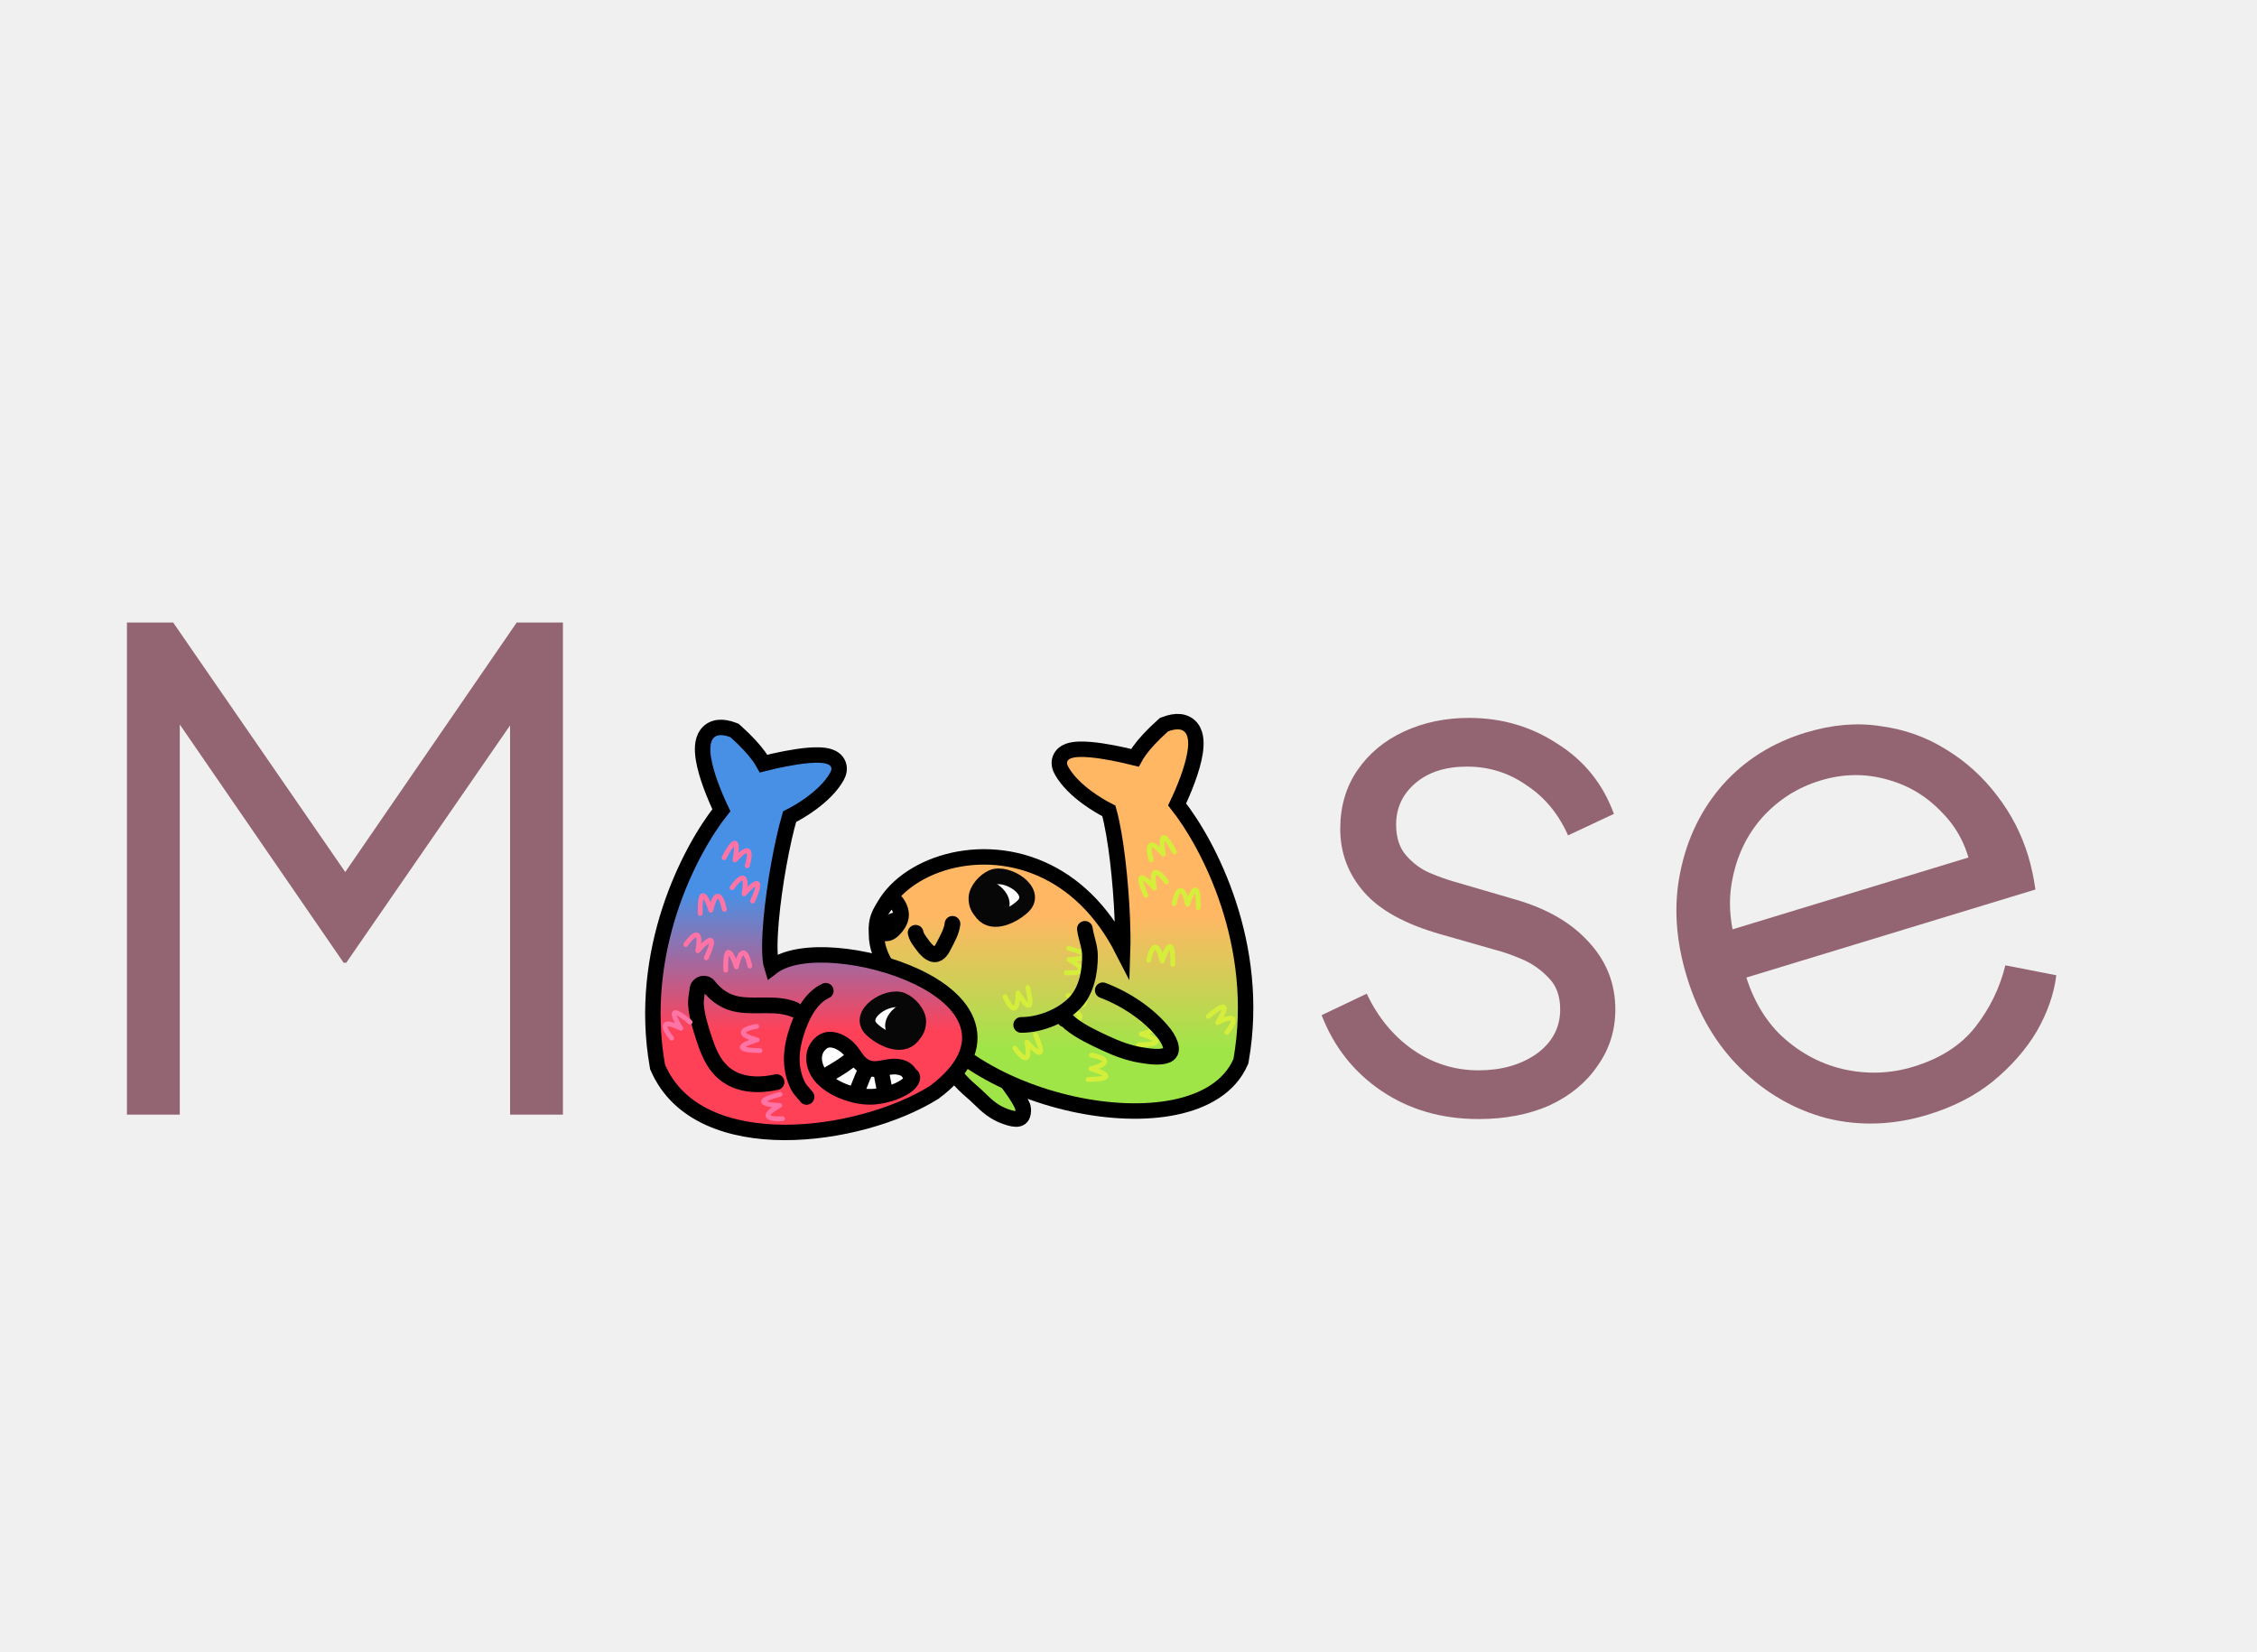
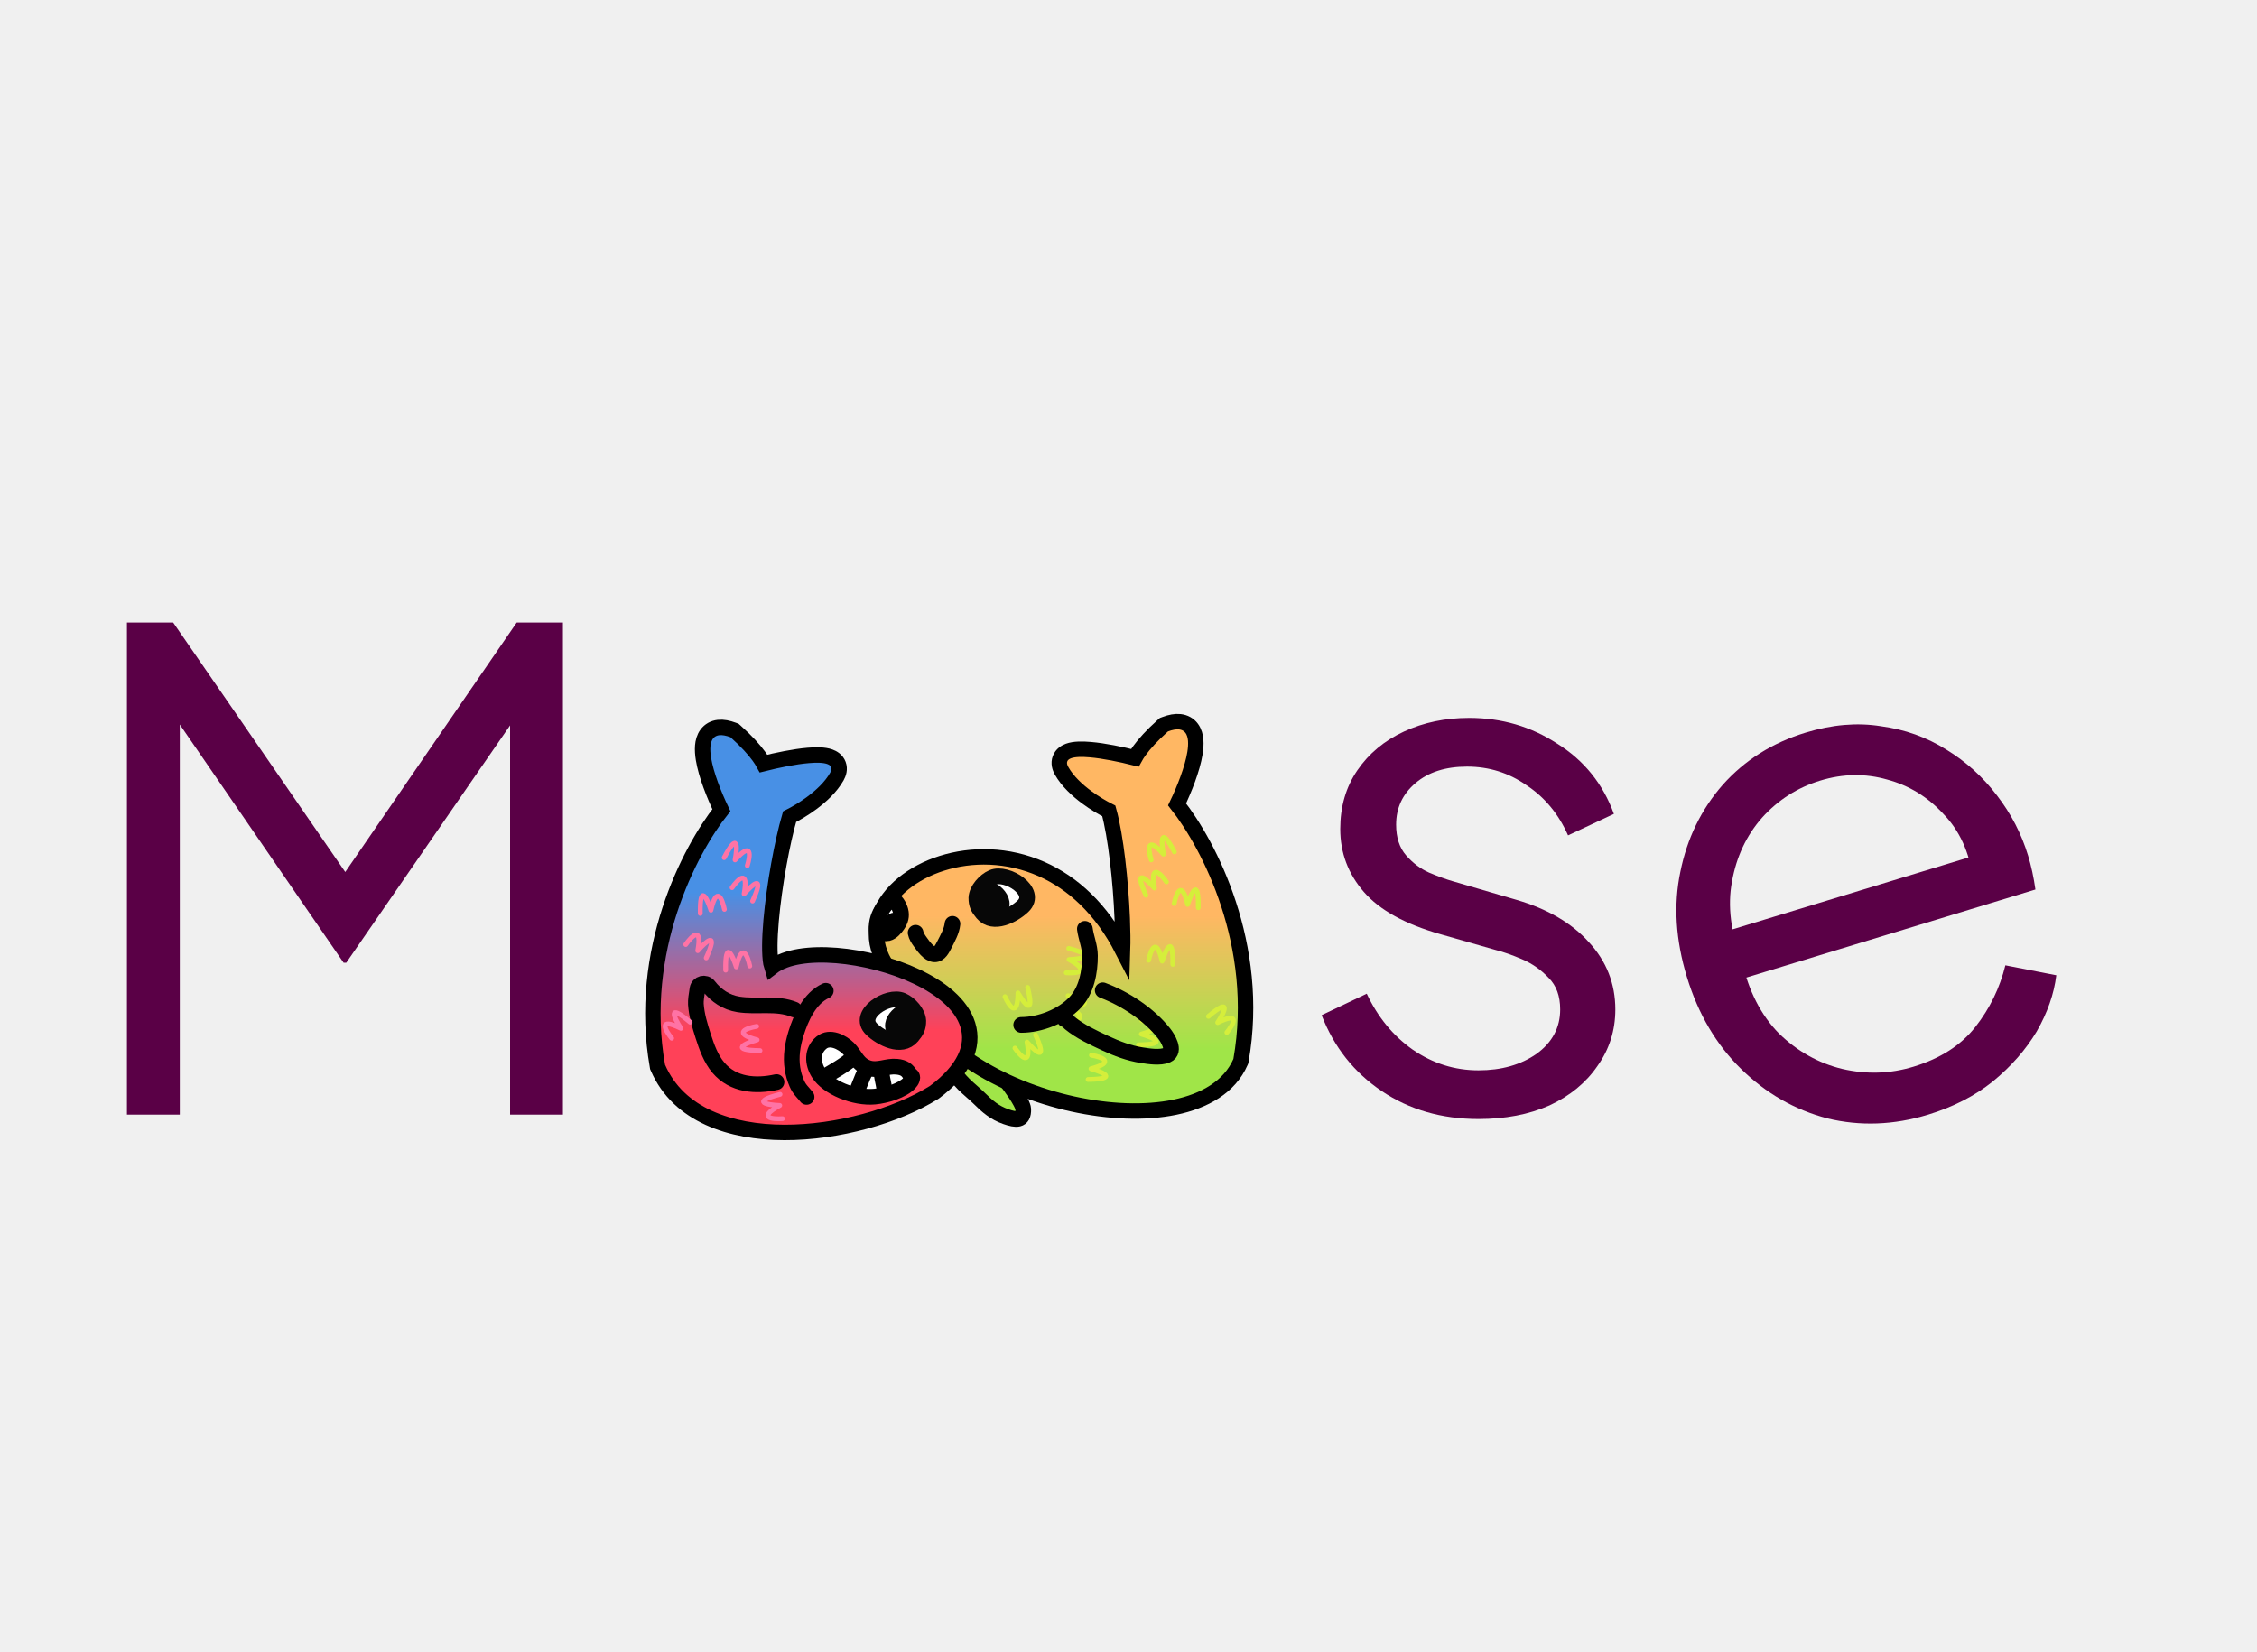
<svg xmlns="http://www.w3.org/2000/svg" width="164" height="120" viewBox="0 0 164 120" fill="none">
-   <path d="M71.137 79.801C70.533 79.197 69.44 78.464 69.234 77.573C69.154 77.226 69.248 76.683 69.559 76.5C69.738 76.394 69.755 76.274 70.005 76.274C70.19 76.274 70.353 76.417 70.533 76.437C71.697 76.566 72.517 77.9 73.23 78.692C73.23 78.692 74.332 80.12 74.348 80.595C74.379 81.483 73.803 81.393 73.085 81.145C72.279 80.866 71.739 80.402 71.137 79.801Z" fill="url(#paint0_linear_1167_4000)" stroke="black" stroke-width="1.14" stroke-linecap="round" />
-   <path d="M90.179 77.045L90.168 77.11L90.141 77.171C89.354 78.982 87.531 80.014 85.365 80.461C83.19 80.91 80.562 80.796 77.96 80.225C75.354 79.653 72.735 78.614 70.576 77.177C68.474 75.778 66.769 73.976 65.977 71.823C64.957 71.029 64.287 70.164 63.948 69.264C63.591 68.317 63.614 67.369 63.935 66.496C64.568 64.774 66.321 63.405 68.447 62.734C70.593 62.056 73.209 62.054 75.693 63.156C77.931 64.149 80.029 66.025 81.573 69.045C81.594 68.413 81.585 67.615 81.549 66.726C81.439 64.063 81.084 60.757 80.574 58.927C80.137 58.707 79.55 58.366 78.972 57.938C78.29 57.434 77.57 56.774 77.141 56.012C77.011 55.781 76.907 55.466 77.028 55.139C77.15 54.811 77.43 54.651 77.646 54.573C78.064 54.422 78.654 54.426 79.221 54.475C80.228 54.56 81.48 54.821 82.465 55.069C82.55 54.913 82.662 54.735 82.805 54.538C83.15 54.063 83.688 53.457 84.498 52.733L84.576 52.663L84.675 52.626C85.049 52.485 85.409 52.412 85.74 52.448C86.093 52.487 86.392 52.651 86.597 52.928C86.787 53.186 86.863 53.497 86.887 53.788C86.911 54.083 86.886 54.405 86.834 54.73C86.646 55.889 86.058 57.358 85.533 58.454C87.844 61.372 91.656 68.674 90.179 77.045Z" fill="url(#paint1_linear_1167_4000)" stroke="black" stroke-width="1.122" />
-   <path d="M83.648 62.485C83.424 61.764 83.289 60.672 84.538 62.07C84.369 61.19 84.289 59.924 85.33 61.906" stroke="#D5EE3B" stroke-width="0.349" stroke-linecap="round" stroke-linejoin="round" />
-   <path d="M82.964 74.163C83.708 74.29 84.743 74.663 82.931 75.145C83.793 75.392 84.958 75.894 82.72 75.925" stroke="#D5EE3B" stroke-width="0.349" stroke-linecap="round" stroke-linejoin="round" />
+   <path d="M71.141 79.801C70.537 79.197 69.444 78.464 69.238 77.573C69.158 77.226 69.252 76.683 69.563 76.5C69.742 76.394 69.759 76.274 70.009 76.274C70.194 76.274 70.357 76.417 70.537 76.437C71.701 76.566 72.521 77.9 73.234 78.692C73.234 78.692 74.336 80.12 74.352 80.595C74.383 81.483 73.807 81.393 73.09 81.145C72.283 80.866 71.742 80.402 71.141 79.801Z" fill="url(#paint0_linear_1330_8568)" stroke="black" stroke-width="1.14" stroke-linecap="round" />
+   <path d="M90.175 77.045L90.164 77.11L90.138 77.171C89.35 78.982 87.527 80.014 85.362 80.461C83.186 80.91 80.558 80.796 77.956 80.225C75.35 79.653 72.731 78.614 70.572 77.177C68.47 75.778 66.765 73.976 65.973 71.823C64.953 71.029 64.283 70.164 63.944 69.264C63.587 68.317 63.611 67.369 63.931 66.496C64.564 64.774 66.317 63.405 68.443 62.734C70.589 62.056 73.205 62.054 75.689 63.156C77.927 64.149 80.025 66.025 81.569 69.045C81.59 68.413 81.581 67.615 81.545 66.726C81.435 64.063 81.08 60.757 80.57 58.927C80.133 58.707 79.546 58.366 78.968 57.938C78.286 57.434 77.566 56.774 77.137 56.012C77.007 55.781 76.903 55.466 77.025 55.139C77.146 54.811 77.427 54.651 77.642 54.573C78.06 54.422 78.651 54.426 79.217 54.475C80.224 54.56 81.476 54.821 82.461 55.069C82.546 54.913 82.659 54.735 82.802 54.538C83.147 54.063 83.684 53.457 84.494 52.733L84.572 52.663L84.671 52.626C85.045 52.485 85.405 52.412 85.736 52.448C86.089 52.487 86.388 52.651 86.593 52.928C86.783 53.186 86.859 53.497 86.883 53.788C86.907 54.083 86.882 54.405 86.83 54.73C86.642 55.889 86.054 57.358 85.529 58.454C87.84 61.372 91.653 68.674 90.175 77.045Z" fill="url(#paint1_linear_1330_8568)" stroke="black" stroke-width="1.122" />
+   <path d="M83.652 62.485C83.428 61.764 83.293 60.672 84.542 62.07C84.373 61.19 84.293 59.924 85.334 61.906" stroke="#D5EE3B" stroke-width="0.349" stroke-linecap="round" stroke-linejoin="round" />
+   <path d="M82.964 74.163C83.708 74.29 84.743 74.663 82.931 75.145C83.793 75.392 84.958 75.894 82.72 75.926" stroke="#D5EE3B" stroke-width="0.349" stroke-linecap="round" stroke-linejoin="round" />
  <path d="M79.307 76.682C80.052 76.808 81.087 77.182 79.275 77.664C80.137 77.911 81.302 78.412 79.064 78.444" stroke="#D5EE3B" stroke-width="0.349" stroke-linecap="round" stroke-linejoin="round" />
-   <path d="M84.755 64.085C84.322 63.466 83.542 62.69 83.881 64.534C83.289 63.86 82.338 63.022 83.266 65.058" stroke="#D5EE3B" stroke-width="0.349" stroke-linecap="round" stroke-linejoin="round" />
+   <path d="M84.758 64.085C84.326 63.466 83.546 62.689 83.885 64.534C83.293 63.86 82.342 63.021 83.269 65.058" stroke="#D5EE3B" stroke-width="0.349" stroke-linecap="round" stroke-linejoin="round" />
  <path d="M77.429 74.126C78.182 74.179 79.277 74.061 77.63 73.164C78.526 73.128 79.776 72.916 77.609 72.356" stroke="#D5EE3B" stroke-width="0.349" stroke-linecap="round" stroke-linejoin="round" />
-   <path d="M73.029 72.427C73.335 73.117 73.953 74.028 73.972 72.153C74.424 72.927 75.198 73.932 74.676 71.756" stroke="#D5EE3B" stroke-width="0.349" stroke-linecap="round" stroke-linejoin="round" />
-   <path d="M77.476 70.69C78.229 70.743 79.324 70.625 77.677 69.728C78.573 69.692 79.823 69.48 77.656 68.92" stroke="#D5EE3B" stroke-width="0.349" stroke-linecap="round" stroke-linejoin="round" />
-   <path d="M89.144 75.026C89.622 74.442 90.158 73.48 88.475 74.306C88.963 73.554 89.512 72.411 87.803 73.857" stroke="#D5EE3B" stroke-width="0.349" stroke-linecap="round" stroke-linejoin="round" />
-   <path d="M73.746 76.165C74.173 76.787 74.947 77.57 74.623 75.723C75.209 76.401 76.154 77.247 75.242 75.203" stroke="#D5EE3B" stroke-width="0.349" stroke-linecap="round" stroke-linejoin="round" />
-   <path d="M85.312 65.66C85.462 64.921 85.868 63.898 86.292 65.724C86.566 64.87 87.105 63.722 87.065 65.96" stroke="#D5EE3B" stroke-width="0.349" stroke-linecap="round" stroke-linejoin="round" />
-   <path d="M83.464 69.781C83.614 69.041 84.02 68.017 84.444 69.844C84.719 68.99 85.257 67.842 85.218 70.08" stroke="#D5EE3B" stroke-width="0.349" stroke-linecap="round" stroke-linejoin="round" />
-   <path d="M72.104 63.768C71.575 63.999 70.982 64.639 70.949 65.243C70.949 65.727 71.072 65.97 71.405 66.365C72.17 67.275 73.654 66.504 74.332 65.856C75.464 64.772 73.157 63.308 72.104 63.768Z" fill="white" stroke="#070707" stroke-width="1.14" stroke-linecap="round" />
-   <path d="M71.182 64.837C71.409 64.004 73.075 65.079 72.751 65.897C72.675 66.09 72.465 66.452 72.219 66.46C71.956 66.469 71.676 66.263 71.561 66.037C71.398 65.716 71.486 65.094 71.931 65.099C72.186 65.101 72.355 65.217 72.476 65.441C72.537 65.553 72.48 65.651 72.364 65.689C72.041 65.795 71.689 65.257 71.8 64.968C71.847 64.846 72.012 65.013 72.052 65.049C72.256 65.233 72.48 65.498 72.373 65.793C72.231 66.181 71.924 65.91 71.872 65.649" stroke="#070707" stroke-width="1.14" stroke-linecap="round" />
-   <path d="M47.77 77.465L47.781 77.53L47.808 77.591C49.311 81.051 53.108 82.281 56.988 82.292C60.894 82.303 65.125 81.093 67.858 79.394L67.879 79.381L67.899 79.366C70.048 77.754 70.82 76.075 70.324 74.47C69.858 72.962 68.333 71.787 66.598 70.966C64.832 70.13 62.699 69.59 60.782 69.435C59.822 69.358 58.9 69.375 58.095 69.509C57.323 69.637 56.612 69.878 56.084 70.286C56.062 70.217 56.04 70.128 56.02 70.018C55.901 69.354 55.914 68.237 56.032 66.894C56.257 64.341 56.837 61.189 57.373 59.348C57.811 59.128 58.398 58.787 58.978 58.358C59.66 57.854 60.379 57.194 60.809 56.431C60.938 56.201 61.042 55.886 60.921 55.558C60.799 55.231 60.519 55.071 60.303 54.993C59.885 54.842 59.295 54.846 58.729 54.894C57.721 54.98 56.469 55.241 55.484 55.489C55.399 55.333 55.287 55.155 55.144 54.958C54.799 54.483 54.261 53.876 53.452 53.153L53.373 53.083L53.275 53.045C52.9 52.905 52.54 52.832 52.21 52.868C51.857 52.907 51.558 53.07 51.353 53.348C51.162 53.606 51.086 53.917 51.062 54.207C51.038 54.503 51.063 54.825 51.115 55.149C51.303 56.309 51.892 57.778 52.416 58.874C50.105 61.792 46.293 69.094 47.77 77.465Z" fill="url(#paint2_linear_1167_4000)" />
-   <path d="M47.77 77.465L47.781 77.53L47.808 77.591C49.311 81.051 53.108 82.281 56.988 82.292C60.894 82.303 65.125 81.093 67.858 79.394L67.879 79.381L67.899 79.366C70.048 77.754 70.82 76.075 70.324 74.47C69.858 72.962 68.333 71.787 66.598 70.966C64.832 70.13 62.699 69.59 60.782 69.435C59.822 69.358 58.9 69.375 58.095 69.509C57.323 69.637 56.612 69.878 56.084 70.286C56.062 70.217 56.04 70.128 56.02 70.018C55.901 69.354 55.914 68.237 56.032 66.894C56.257 64.341 56.837 61.189 57.373 59.348C57.811 59.128 58.398 58.787 58.978 58.358C59.66 57.854 60.379 57.194 60.809 56.431C60.938 56.201 61.042 55.886 60.921 55.558C60.799 55.231 60.519 55.071 60.303 54.993C59.885 54.842 59.295 54.846 58.729 54.894C57.721 54.98 56.469 55.241 55.484 55.489C55.399 55.333 55.287 55.155 55.144 54.958C54.799 54.483 54.261 53.876 53.452 53.153L53.373 53.083L53.275 53.045C52.9 52.905 52.54 52.832 52.21 52.868C51.857 52.907 51.558 53.07 51.353 53.348C51.162 53.606 51.086 53.917 51.062 54.207C51.038 54.503 51.063 54.825 51.115 55.149C51.303 56.309 51.892 57.778 52.416 58.874C50.105 61.792 46.293 69.094 47.77 77.465Z" fill="url(#paint3_linear_1167_4000)" />
-   <path d="M47.77 77.465L47.781 77.53L47.808 77.591C49.311 81.051 53.108 82.281 56.988 82.292C60.894 82.303 65.125 81.093 67.858 79.394L67.879 79.381L67.899 79.366C70.048 77.754 70.82 76.075 70.324 74.47C69.858 72.962 68.333 71.787 66.598 70.966C64.832 70.13 62.699 69.59 60.782 69.435C59.822 69.358 58.9 69.375 58.095 69.509C57.323 69.637 56.612 69.878 56.084 70.286C56.062 70.217 56.04 70.128 56.02 70.018C55.901 69.354 55.914 68.237 56.032 66.894C56.257 64.341 56.837 61.189 57.373 59.348C57.811 59.128 58.398 58.787 58.978 58.358C59.66 57.854 60.379 57.194 60.809 56.431C60.938 56.201 61.042 55.886 60.921 55.558C60.799 55.231 60.519 55.071 60.303 54.993C59.885 54.842 59.295 54.846 58.729 54.894C57.721 54.98 56.469 55.241 55.484 55.489C55.399 55.333 55.287 55.155 55.144 54.958C54.799 54.483 54.261 53.876 53.452 53.153L53.373 53.083L53.275 53.045C52.9 52.905 52.54 52.832 52.21 52.868C51.857 52.907 51.558 53.07 51.353 53.348C51.162 53.606 51.086 53.917 51.062 54.207C51.038 54.503 51.063 54.825 51.115 55.149C51.303 56.309 51.892 57.778 52.416 58.874C50.105 61.792 46.293 69.094 47.77 77.465Z" fill="url(#paint4_linear_1167_4000)" />
-   <path d="M47.77 77.465L47.781 77.53L47.808 77.591C49.311 81.051 53.108 82.281 56.988 82.292C60.894 82.303 65.125 81.093 67.858 79.394L67.879 79.381L67.899 79.366C70.048 77.754 70.82 76.075 70.324 74.47C69.858 72.962 68.333 71.787 66.598 70.966C64.832 70.13 62.699 69.59 60.782 69.435C59.822 69.358 58.9 69.375 58.095 69.509C57.323 69.637 56.612 69.878 56.084 70.286C56.062 70.217 56.04 70.128 56.02 70.018C55.901 69.354 55.914 68.237 56.032 66.894C56.257 64.341 56.837 61.189 57.373 59.348C57.811 59.128 58.398 58.787 58.978 58.358C59.66 57.854 60.379 57.194 60.809 56.431C60.938 56.201 61.042 55.886 60.921 55.558C60.799 55.231 60.519 55.071 60.303 54.993C59.885 54.842 59.295 54.846 58.729 54.894C57.721 54.98 56.469 55.241 55.484 55.489C55.399 55.333 55.287 55.155 55.144 54.958C54.799 54.483 54.261 53.876 53.452 53.153L53.373 53.083L53.275 53.045C52.9 52.905 52.54 52.832 52.21 52.868C51.857 52.907 51.558 53.07 51.353 53.348C51.162 53.606 51.086 53.917 51.062 54.207C51.038 54.503 51.063 54.825 51.115 55.149C51.303 56.309 51.892 57.778 52.416 58.874C50.105 61.792 46.293 69.094 47.77 77.465Z" stroke="black" stroke-width="1.122" />
-   <path d="M60.003 71.999C58.834 72.536 58.202 73.94 57.842 75.101C57.589 75.917 57.449 76.788 57.583 77.64C57.648 78.048 57.739 78.359 57.902 78.738C58.092 79.181 58.334 79.357 58.608 79.71" stroke="black" stroke-width="1.14" stroke-linecap="round" />
-   <path d="M57.719 73.363C56.405 72.829 55.028 73.204 53.663 72.987C52.763 72.844 52.048 72.359 51.497 71.652V71.652C51.251 71.337 50.751 71.465 50.684 71.859C50.613 72.276 50.553 72.723 50.569 72.969C50.62 73.763 50.859 74.538 51.1 75.291C51.357 76.09 51.659 76.94 52.209 77.59C53.276 78.85 54.915 78.967 56.427 78.632" stroke="black" stroke-width="1.14" stroke-linecap="round" />
-   <path d="M54.297 62.905C54.521 62.184 54.657 61.092 53.407 62.49C53.577 61.609 53.656 60.344 52.615 62.325" stroke="#FF73A5" stroke-width="0.349" stroke-linecap="round" stroke-linejoin="round" />
-   <path d="M54.982 74.583C54.237 74.709 53.202 75.083 55.014 75.565C54.152 75.812 52.987 76.313 55.225 76.345" stroke="#FF73A5" stroke-width="0.349" stroke-linecap="round" stroke-linejoin="round" />
+   <path d="M73.025 72.427C73.331 73.117 73.949 74.028 73.968 72.153C74.421 72.927 75.194 73.932 74.672 71.755" stroke="#D5EE3B" stroke-width="0.349" stroke-linecap="round" stroke-linejoin="round" />
+   <path d="M77.476 70.689C78.229 70.743 79.324 70.625 77.677 69.728C78.573 69.692 79.823 69.48 77.656 68.92" stroke="#D5EE3B" stroke-width="0.349" stroke-linecap="round" stroke-linejoin="round" />
+   <path d="M89.148 75.026C89.626 74.442 90.162 73.481 88.479 74.307C88.967 73.555 89.516 72.412 87.807 73.857" stroke="#D5EE3B" stroke-width="0.349" stroke-linecap="round" stroke-linejoin="round" />
+   <path d="M73.749 76.165C74.177 76.787 74.951 77.57 74.627 75.723C75.213 76.401 76.158 77.247 75.246 75.203" stroke="#D5EE3B" stroke-width="0.349" stroke-linecap="round" stroke-linejoin="round" />
+   <path d="M85.316 65.661C85.466 64.921 85.872 63.898 86.296 65.725C86.57 64.871 87.109 63.723 87.069 65.961" stroke="#D5EE3B" stroke-width="0.349" stroke-linecap="round" stroke-linejoin="round" />
+   <path d="M83.464 69.78C83.614 69.04 84.02 68.017 84.444 69.844C84.719 68.99 85.257 67.842 85.218 70.08" stroke="#D5EE3B" stroke-width="0.349" stroke-linecap="round" stroke-linejoin="round" />
+   <path d="M72.1 63.767C71.571 63.999 70.978 64.639 70.945 65.242C70.945 65.727 71.069 65.97 71.401 66.365C72.166 67.275 73.65 66.504 74.328 65.856C75.46 64.772 73.153 63.308 72.1 63.767Z" fill="white" stroke="#070707" stroke-width="1.14" stroke-linecap="round" />
+   <path d="M71.178 64.837C71.405 64.004 73.071 65.079 72.748 65.897C72.671 66.09 72.461 66.453 72.215 66.46C71.952 66.469 71.672 66.263 71.557 66.037C71.394 65.716 71.482 65.094 71.927 65.099C72.182 65.101 72.352 65.217 72.472 65.441C72.533 65.553 72.476 65.651 72.36 65.689C72.037 65.795 71.685 65.257 71.796 64.968C71.843 64.847 72.008 65.013 72.049 65.049C72.252 65.233 72.477 65.498 72.369 65.793C72.227 66.181 71.92 65.91 71.868 65.649" stroke="#070707" stroke-width="1.14" stroke-linecap="round" />
+   <path d="M47.77 77.465L47.781 77.53L47.808 77.591C49.311 81.051 53.108 82.281 56.988 82.292C60.894 82.303 65.125 81.093 67.858 79.394L67.879 79.381L67.899 79.367C70.048 77.755 70.82 76.075 70.324 74.47C69.858 72.962 68.333 71.787 66.598 70.966C64.832 70.13 62.699 69.59 60.782 69.435C59.822 69.358 58.9 69.376 58.095 69.509C57.323 69.637 56.612 69.878 56.084 70.286C56.062 70.217 56.04 70.128 56.02 70.018C55.901 69.354 55.914 68.237 56.032 66.895C56.257 64.341 56.837 61.189 57.373 59.348C57.811 59.128 58.398 58.787 58.978 58.358C59.66 57.854 60.379 57.194 60.809 56.432C60.938 56.201 61.042 55.886 60.921 55.559C60.799 55.231 60.519 55.071 60.303 54.993C59.885 54.842 59.295 54.846 58.729 54.895C57.721 54.98 56.469 55.241 55.484 55.489C55.399 55.333 55.287 55.155 55.144 54.958C54.799 54.483 54.261 53.877 53.452 53.153L53.373 53.083L53.275 53.046C52.9 52.905 52.54 52.832 52.21 52.868C51.857 52.907 51.558 53.07 51.353 53.348C51.162 53.606 51.086 53.917 51.062 54.207C51.038 54.503 51.063 54.825 51.115 55.149C51.303 56.309 51.892 57.778 52.416 58.874C50.105 61.792 46.293 69.094 47.77 77.465Z" fill="url(#paint2_linear_1330_8568)" />
+   <path d="M47.77 77.465L47.781 77.53L47.808 77.591C49.311 81.051 53.108 82.281 56.988 82.292C60.894 82.303 65.125 81.093 67.858 79.394L67.879 79.381L67.899 79.367C70.048 77.755 70.82 76.075 70.324 74.47C69.858 72.962 68.333 71.787 66.598 70.966C64.832 70.13 62.699 69.59 60.782 69.435C59.822 69.358 58.9 69.376 58.095 69.509C57.323 69.637 56.612 69.878 56.084 70.286C56.062 70.217 56.04 70.128 56.02 70.018C55.901 69.354 55.914 68.237 56.032 66.895C56.257 64.341 56.837 61.189 57.373 59.348C57.811 59.128 58.398 58.787 58.978 58.358C59.66 57.854 60.379 57.194 60.809 56.432C60.938 56.201 61.042 55.886 60.921 55.559C60.799 55.231 60.519 55.071 60.303 54.993C59.885 54.842 59.295 54.846 58.729 54.895C57.721 54.98 56.469 55.241 55.484 55.489C55.399 55.333 55.287 55.155 55.144 54.958C54.799 54.483 54.261 53.877 53.452 53.153L53.373 53.083L53.275 53.046C52.9 52.905 52.54 52.832 52.21 52.868C51.857 52.907 51.558 53.07 51.353 53.348C51.162 53.606 51.086 53.917 51.062 54.207C51.038 54.503 51.063 54.825 51.115 55.149C51.303 56.309 51.892 57.778 52.416 58.874C50.105 61.792 46.293 69.094 47.77 77.465Z" fill="url(#paint3_linear_1330_8568)" />
+   <path d="M47.77 77.465L47.781 77.53L47.808 77.591C49.311 81.051 53.108 82.281 56.988 82.292C60.894 82.303 65.125 81.093 67.858 79.394L67.879 79.381L67.899 79.367C70.048 77.755 70.82 76.075 70.324 74.47C69.858 72.962 68.333 71.787 66.598 70.966C64.832 70.13 62.699 69.59 60.782 69.435C59.822 69.358 58.9 69.376 58.095 69.509C57.323 69.637 56.612 69.878 56.084 70.286C56.062 70.217 56.04 70.128 56.02 70.018C55.901 69.354 55.914 68.237 56.032 66.895C56.257 64.341 56.837 61.189 57.373 59.348C57.811 59.128 58.398 58.787 58.978 58.358C59.66 57.854 60.379 57.194 60.809 56.432C60.938 56.201 61.042 55.886 60.921 55.559C60.799 55.231 60.519 55.071 60.303 54.993C59.885 54.842 59.295 54.846 58.729 54.895C57.721 54.98 56.469 55.241 55.484 55.489C55.399 55.333 55.287 55.155 55.144 54.958C54.799 54.483 54.261 53.877 53.452 53.153L53.373 53.083L53.275 53.046C52.9 52.905 52.54 52.832 52.21 52.868C51.857 52.907 51.558 53.07 51.353 53.348C51.162 53.606 51.086 53.917 51.062 54.207C51.038 54.503 51.063 54.825 51.115 55.149C51.303 56.309 51.892 57.778 52.416 58.874C50.105 61.792 46.293 69.094 47.77 77.465Z" fill="url(#paint4_linear_1330_8568)" />
+   <path d="M47.77 77.465L47.781 77.53L47.808 77.591C49.311 81.051 53.108 82.281 56.988 82.292C60.894 82.303 65.125 81.093 67.858 79.394L67.879 79.381L67.899 79.367C70.048 77.755 70.82 76.075 70.324 74.47C69.858 72.962 68.333 71.787 66.598 70.966C64.832 70.13 62.699 69.59 60.782 69.435C59.822 69.358 58.9 69.376 58.095 69.509C57.323 69.637 56.612 69.878 56.084 70.286C56.062 70.217 56.04 70.128 56.02 70.018C55.901 69.354 55.914 68.237 56.032 66.895C56.257 64.341 56.837 61.189 57.373 59.348C57.811 59.128 58.398 58.787 58.978 58.358C59.66 57.854 60.379 57.194 60.809 56.432C60.938 56.201 61.042 55.886 60.921 55.559C60.799 55.231 60.519 55.071 60.303 54.993C59.885 54.842 59.295 54.846 58.729 54.895C57.721 54.98 56.469 55.241 55.484 55.489C55.399 55.333 55.287 55.155 55.144 54.958C54.799 54.483 54.261 53.877 53.452 53.153L53.373 53.083L53.275 53.046C52.9 52.905 52.54 52.832 52.21 52.868C51.857 52.907 51.558 53.07 51.353 53.348C51.162 53.606 51.086 53.917 51.062 54.207C51.038 54.503 51.063 54.825 51.115 55.149C51.303 56.309 51.892 57.778 52.416 58.874C50.105 61.792 46.293 69.094 47.77 77.465Z" stroke="black" stroke-width="1.122" />
+   <path d="M60.003 71.999C58.834 72.537 58.202 73.94 57.842 75.101C57.589 75.918 57.449 76.789 57.583 77.64C57.648 78.049 57.739 78.359 57.902 78.739C58.092 79.181 58.334 79.358 58.608 79.71" stroke="black" stroke-width="1.14" stroke-linecap="round" />
+   <path d="M57.715 73.362C56.401 72.829 55.024 73.203 53.659 72.986C52.76 72.844 52.044 72.358 51.493 71.652V71.652C51.247 71.337 50.747 71.465 50.68 71.859C50.609 72.275 50.549 72.723 50.565 72.969C50.616 73.763 50.855 74.537 51.096 75.291C51.353 76.09 51.655 76.94 52.205 77.59C53.272 78.849 54.911 78.967 56.423 78.631" stroke="black" stroke-width="1.14" stroke-linecap="round" />
+   <path d="M54.301 62.905C54.525 62.184 54.66 61.092 53.411 62.49C53.581 61.609 53.66 60.344 52.619 62.325" stroke="#FF73A5" stroke-width="0.349" stroke-linecap="round" stroke-linejoin="round" />
+   <path d="M54.982 74.583C54.237 74.71 53.202 75.083 55.014 75.565C54.152 75.812 52.987 76.314 55.225 76.346" stroke="#FF73A5" stroke-width="0.349" stroke-linecap="round" stroke-linejoin="round" />
  <path d="M53.195 64.505C53.627 63.886 54.407 63.109 54.069 64.954C54.66 64.28 55.611 63.441 54.684 65.478" stroke="#FF73A5" stroke-width="0.349" stroke-linecap="round" stroke-linejoin="round" />
  <path d="M56.86 81.293C56.107 81.346 55.012 81.228 56.659 80.331C55.763 80.295 54.513 80.083 56.68 79.523" stroke="#FF73A5" stroke-width="0.349" stroke-linecap="round" stroke-linejoin="round" />
-   <path d="M48.801 75.446C48.323 74.862 47.787 73.9 49.471 74.726C48.982 73.974 48.433 72.831 50.142 74.276" stroke="#FF73A5" stroke-width="0.349" stroke-linecap="round" stroke-linejoin="round" />
-   <path d="M49.831 68.636C50.264 68.017 51.044 67.24 50.705 69.085C51.297 68.411 52.248 67.572 51.32 69.609" stroke="#FF73A5" stroke-width="0.349" stroke-linecap="round" stroke-linejoin="round" />
-   <path d="M52.634 66.08C52.484 65.34 52.078 64.317 51.653 66.144C51.379 65.29 50.841 64.142 50.88 66.38" stroke="#FF73A5" stroke-width="0.349" stroke-linecap="round" stroke-linejoin="round" />
-   <path d="M54.485 70.2C54.335 69.46 53.929 68.437 53.505 70.264C53.231 69.41 52.692 68.262 52.732 70.5" stroke="#FF73A5" stroke-width="0.349" stroke-linecap="round" stroke-linejoin="round" />
-   <path d="M65.568 72.707C66.097 72.939 66.69 73.579 66.722 74.182C66.722 74.667 66.599 74.91 66.267 75.305C65.502 76.215 64.017 75.444 63.34 74.796C62.208 73.712 64.515 72.248 65.568 72.707Z" fill="white" stroke="#070707" stroke-width="1.14" stroke-linecap="round" />
-   <path d="M66.498 73.686C66.27 72.854 64.605 73.928 64.928 74.746C65.004 74.939 65.215 75.302 65.46 75.31C65.724 75.319 66.004 75.112 66.119 74.886C66.282 74.565 66.193 73.944 65.749 73.948C65.493 73.951 65.324 74.067 65.203 74.291C65.143 74.403 65.2 74.501 65.316 74.539C65.639 74.644 65.991 74.106 65.88 73.817C65.833 73.696 65.668 73.862 65.627 73.898C65.423 74.082 65.199 74.348 65.307 74.643C65.449 75.031 65.755 74.759 65.808 74.498" stroke="#070707" stroke-width="1.14" stroke-linecap="round" />
-   <path d="M65.161 77.514C65.687 77.567 65.945 77.75 66.141 78.12C66.447 78.219 66.225 78.562 66.084 78.707C65.547 79.257 64.395 79.61 63.564 79.688C62.099 79.826 60.144 79.036 59.482 77.978C59.048 77.286 58.972 76.358 59.695 75.766C60.305 75.266 61.191 75.728 61.646 76.177C62.144 76.668 62.304 77.356 63.104 77.615C63.795 77.838 64.447 77.444 65.161 77.514Z" fill="white" stroke="black" stroke-width="1.14" stroke-linecap="round" />
-   <path d="M61.966 76.881C61.37 77.409 60.57 77.854 59.852 78.272" stroke="black" stroke-width="1.14" stroke-linecap="round" />
+   <path d="M48.805 75.446C48.327 74.862 47.791 73.901 49.474 74.727C48.986 73.975 48.437 72.832 50.146 74.277" stroke="#FF73A5" stroke-width="0.349" stroke-linecap="round" stroke-linejoin="round" />
+   <path d="M49.827 68.636C50.26 68.017 51.04 67.24 50.701 69.085C51.293 68.411 52.244 67.572 51.316 69.609" stroke="#FF73A5" stroke-width="0.349" stroke-linecap="round" stroke-linejoin="round" />
+   <path d="M52.638 66.081C52.487 65.341 52.081 64.318 51.657 66.144C51.383 65.291 50.845 64.143 50.884 66.38" stroke="#FF73A5" stroke-width="0.349" stroke-linecap="round" stroke-linejoin="round" />
+   <path d="M54.481 70.2C54.331 69.46 53.925 68.437 53.501 70.264C53.227 69.41 52.688 68.262 52.728 70.5" stroke="#FF73A5" stroke-width="0.349" stroke-linecap="round" stroke-linejoin="round" />
+   <path d="M65.572 72.708C66.101 72.939 66.694 73.579 66.726 74.183C66.726 74.668 66.603 74.91 66.271 75.306C65.506 76.215 64.021 75.445 63.344 74.796C62.212 73.712 64.519 72.248 65.572 72.708Z" fill="white" stroke="#070707" stroke-width="1.14" stroke-linecap="round" />
+   <path d="M66.494 73.687C66.267 72.854 64.601 73.929 64.924 74.746C65.001 74.939 65.211 75.302 65.457 75.31C65.72 75.319 66 75.112 66.115 74.886C66.278 74.565 66.189 73.944 65.745 73.948C65.489 73.951 65.32 74.067 65.199 74.291C65.139 74.403 65.196 74.501 65.312 74.539C65.635 74.645 65.987 74.106 65.876 73.817C65.829 73.696 65.664 73.862 65.623 73.899C65.419 74.082 65.195 74.348 65.303 74.643C65.445 75.031 65.751 74.759 65.804 74.498" stroke="#070707" stroke-width="1.14" stroke-linecap="round" />
+   <path d="M65.157 77.515C65.683 77.567 65.941 77.75 66.137 78.12C66.443 78.219 66.221 78.562 66.08 78.707C65.543 79.258 64.391 79.61 63.56 79.688C62.095 79.826 60.14 79.036 59.478 77.978C59.044 77.286 58.969 76.358 59.691 75.766C60.301 75.266 61.187 75.728 61.642 76.178C62.14 76.668 62.3 77.356 63.1 77.615C63.791 77.838 64.443 77.444 65.157 77.515Z" fill="white" stroke="black" stroke-width="1.14" stroke-linecap="round" />
+   <path d="M61.966 76.881C61.37 77.408 60.57 77.854 59.852 78.271" stroke="black" stroke-width="1.14" stroke-linecap="round" />
  <path d="M62.891 77.81C62.601 78.374 62.434 78.972 62.146 79.532" stroke="black" stroke-width="1.14" stroke-linecap="round" />
-   <path d="M64.055 78.001C64.116 78.506 64.288 79.021 64.299 79.525" stroke="black" stroke-width="1.14" stroke-linecap="round" />
-   <path d="M66.531 67.782C66.576 68.022 66.724 68.247 66.865 68.441C67.091 68.751 67.476 69.332 67.909 69.349C68.27 69.364 68.48 68.92 68.615 68.657C68.853 68.192 69.157 67.662 69.21 67.133" stroke="black" stroke-width="1.14" stroke-linecap="round" />
+   <path d="M64.055 78.001C64.116 78.506 64.288 79.022 64.299 79.525" stroke="black" stroke-width="1.14" stroke-linecap="round" />
+   <path d="M66.531 67.782C66.576 68.022 66.724 68.247 66.865 68.441C67.091 68.751 67.476 69.332 67.909 69.349C68.27 69.364 68.48 68.92 68.615 68.657C68.853 68.191 69.157 67.662 69.21 67.133" stroke="black" stroke-width="1.14" stroke-linecap="round" />
  <path d="M65.43 66.17C65.358 65.891 65.087 65.329 64.73 65.329C64.487 65.559 63.486 66.542 63.735 67.814C63.735 67.814 64.348 67.854 64.515 67.814C64.8 67.745 65.058 67.442 65.214 67.214C65.439 66.885 65.532 66.567 65.43 66.17Z" fill="white" stroke="black" stroke-width="1.14" stroke-linecap="round" />
-   <path d="M64.971 66.93C64.937 66.778 64.533 67.246 64.509 67.286C64.506 67.291 64.413 67.454 64.468 67.417C64.577 67.345 64.677 67.243 64.773 67.156C64.879 67.058 64.723 67.092 64.653 67.101C64.504 67.121 64.341 67.162 64.211 67.241C64.108 67.304 64.439 67.16 64.552 67.117C64.592 67.102 64.667 67.091 64.687 67.052" stroke="black" stroke-width="1.14" stroke-linecap="round" />
-   <path d="M78.83 67.498C78.919 68.166 79.196 68.755 79.2 69.446C79.207 70.627 78.954 71.977 78.113 72.86C77.166 73.855 75.579 74.479 74.203 74.479" stroke="black" stroke-width="1.14" stroke-linecap="round" />
-   <path d="M77.371 74.073C77.522 74.09 77.633 74.255 77.741 74.344C78.505 74.969 79.431 75.395 80.32 75.81C81.174 76.208 82.037 76.533 82.972 76.68C83.478 76.759 84.306 76.891 84.803 76.671C85.463 76.379 84.825 75.394 84.582 75.088C83.485 73.703 81.767 72.576 80.131 71.963" stroke="black" stroke-width="1.14" stroke-linecap="round" />
-   <path d="M107.432 81.319C104.76 81.319 102.418 80.642 100.405 79.289C98.392 77.936 96.935 76.096 96.033 73.771L99.312 72.21C100.11 73.91 101.221 75.263 102.643 76.27C104.101 77.276 105.697 77.779 107.432 77.779C109.098 77.779 110.504 77.38 111.649 76.582C112.794 75.749 113.367 74.673 113.367 73.355C113.367 72.383 113.089 71.62 112.534 71.064C111.978 70.474 111.336 70.023 110.608 69.711C109.879 69.399 109.237 69.173 108.682 69.034L104.674 67.889C102.106 67.16 100.249 66.136 99.104 64.818C97.959 63.499 97.386 61.972 97.386 60.237C97.386 58.606 97.802 57.183 98.635 55.969C99.468 54.754 100.596 53.817 102.019 53.158C103.442 52.498 105.021 52.169 106.756 52.169C109.116 52.169 111.25 52.793 113.158 54.043C115.102 55.257 116.473 56.958 117.271 59.144L113.939 60.706C113.245 59.144 112.239 57.929 110.92 57.062C109.636 56.16 108.196 55.708 106.6 55.708C105.038 55.708 103.789 56.107 102.852 56.906C101.915 57.704 101.446 58.71 101.446 59.925C101.446 60.862 101.689 61.608 102.175 62.163C102.661 62.718 103.216 63.135 103.841 63.412C104.5 63.69 105.073 63.898 105.558 64.037L110.191 65.39C112.447 66.05 114.199 67.073 115.449 68.462C116.733 69.85 117.375 71.481 117.375 73.355C117.375 74.882 116.941 76.252 116.073 77.467C115.241 78.682 114.078 79.636 112.586 80.33C111.094 80.989 109.376 81.319 107.432 81.319Z" fill="#936572" />
-   <path d="M140.096 81.001C137.607 81.76 135.167 81.85 132.778 81.271C130.412 80.65 128.325 79.454 126.516 77.683C124.707 75.912 123.393 73.682 122.574 70.993C121.755 68.305 121.596 65.759 122.098 63.357C122.589 60.922 123.616 58.813 125.177 57.032C126.772 55.24 128.781 53.975 131.204 53.237C133.13 52.651 134.95 52.495 136.667 52.77C138.406 53.002 139.994 53.571 141.43 54.475C142.857 55.347 144.085 56.46 145.114 57.815C146.134 59.137 146.886 60.595 147.371 62.188C147.472 62.52 147.572 62.907 147.67 63.349C147.759 63.757 147.835 64.187 147.9 64.639L125.343 71.51L124.281 68.025L144.697 61.806L143.36 63.846C143.102 61.929 142.391 60.368 141.226 59.163C140.084 57.915 138.722 57.078 137.142 56.652C135.551 56.194 133.926 56.217 132.266 56.723C130.606 57.228 129.194 58.13 128.029 59.428C126.898 60.716 126.171 62.261 125.85 64.064C125.518 65.834 125.759 67.756 126.572 69.83C127.054 72.005 127.952 73.763 129.267 75.103C130.605 76.401 132.136 77.259 133.86 77.677C135.617 78.085 137.342 78.031 139.035 77.515C140.993 76.919 142.495 75.954 143.54 74.62C144.585 73.285 145.309 71.795 145.715 70.148L149.417 70.87C149.25 72.227 148.776 73.587 147.994 74.95C147.201 76.279 146.138 77.492 144.803 78.588C143.491 79.641 141.922 80.445 140.096 81.001Z" fill="#936572" />
-   <path d="M9.224 81V45.24H12.584L26.024 64.728H24.152L37.544 45.24H40.904V81H37.064V50.424L38.312 50.904L25.16 69.96H24.968L11.864 50.904L13.064 50.424V81H9.224Z" fill="#936572" />
+   <path d="M64.967 66.93C64.933 66.778 64.529 67.246 64.505 67.286C64.502 67.29 64.409 67.453 64.464 67.417C64.573 67.344 64.673 67.243 64.769 67.155C64.875 67.058 64.719 67.092 64.649 67.101C64.5 67.121 64.337 67.162 64.207 67.241C64.104 67.303 64.435 67.16 64.548 67.117C64.588 67.101 64.663 67.091 64.683 67.051" stroke="black" stroke-width="1.14" stroke-linecap="round" />
+   <path d="M78.83 67.498C78.919 68.165 79.196 68.754 79.2 69.446C79.207 70.627 78.954 71.977 78.113 72.86C77.166 73.855 75.579 74.479 74.203 74.479" stroke="black" stroke-width="1.14" stroke-linecap="round" />
+   <path d="M77.367 74.073C77.518 74.09 77.629 74.256 77.737 74.344C78.502 74.97 79.427 75.395 80.317 75.81C81.17 76.208 82.033 76.534 82.968 76.68C83.474 76.759 84.302 76.891 84.799 76.671C85.459 76.379 84.821 75.394 84.578 75.088C83.481 73.703 81.763 72.576 80.127 71.963" stroke="black" stroke-width="1.14" stroke-linecap="round" />
+   <path d="M107.432 81.319C104.76 81.319 102.418 80.642 100.405 79.289C98.392 77.936 96.935 76.096 96.033 73.771L99.312 72.21C100.11 73.91 101.221 75.263 102.643 76.27C104.101 77.276 105.697 77.779 107.432 77.779C109.098 77.779 110.504 77.38 111.649 76.582C112.794 75.749 113.367 74.673 113.367 73.355C113.367 72.383 113.089 71.62 112.534 71.064C111.978 70.474 111.336 70.023 110.608 69.711C109.879 69.399 109.237 69.173 108.682 69.034L104.674 67.889C102.106 67.16 100.249 66.136 99.104 64.818C97.959 63.499 97.386 61.972 97.386 60.237C97.386 58.606 97.802 57.183 98.635 55.969C99.468 54.754 100.596 53.817 102.019 53.158C103.442 52.498 105.021 52.169 106.756 52.169C109.116 52.169 111.25 52.793 113.158 54.043C115.102 55.257 116.473 56.958 117.271 59.144L113.939 60.706C113.245 59.144 112.239 57.929 110.92 57.062C109.636 56.16 108.196 55.708 106.6 55.708C105.038 55.708 103.789 56.107 102.852 56.906C101.915 57.704 101.446 58.71 101.446 59.925C101.446 60.862 101.689 61.608 102.175 62.163C102.661 62.718 103.216 63.135 103.841 63.412C104.5 63.69 105.073 63.898 105.558 64.037L110.191 65.39C112.447 66.05 114.199 67.073 115.449 68.462C116.733 69.85 117.375 71.481 117.375 73.355C117.375 74.882 116.941 76.252 116.073 77.467C115.241 78.682 114.078 79.636 112.586 80.33C111.094 80.989 109.376 81.319 107.432 81.319Z" fill="#5A0046" />
+   <path d="M140.096 81.002C137.607 81.76 135.167 81.85 132.778 81.272C130.412 80.65 128.325 79.454 126.516 77.683C124.707 75.913 123.393 73.683 122.574 70.994C121.755 68.305 121.596 65.76 122.098 63.358C122.589 60.922 123.616 58.814 125.177 57.032C126.772 55.241 128.781 53.976 131.204 53.237C133.13 52.651 134.95 52.495 136.667 52.771C138.406 53.003 139.994 53.571 141.43 54.476C142.857 55.347 144.085 56.461 145.114 57.816C146.134 59.138 146.886 60.595 147.371 62.189C147.472 62.521 147.572 62.908 147.67 63.349C147.759 63.758 147.835 64.188 147.9 64.64L125.343 71.511L124.281 68.025L144.697 61.806L143.36 63.846C143.102 61.929 142.391 60.368 141.226 59.163C140.084 57.915 138.722 57.078 137.142 56.653C135.551 56.194 133.926 56.218 132.266 56.723C130.606 57.229 129.194 58.131 128.029 59.428C126.898 60.716 126.171 62.262 125.85 64.065C125.518 65.834 125.759 67.756 126.572 69.83C127.054 72.005 127.952 73.763 129.267 75.104C130.605 76.401 132.136 77.259 133.86 77.677C135.617 78.085 137.342 78.032 139.035 77.516C140.993 76.919 142.495 75.954 143.54 74.62C144.585 73.286 145.309 71.796 145.715 70.148L149.417 70.871C149.25 72.228 148.776 73.587 147.994 74.95C147.201 76.28 146.138 77.493 144.803 78.588C143.491 79.641 141.922 80.445 140.096 81.002Z" fill="#5A0046" />
+   <path d="M9.224 81V45.24H12.584L26.024 64.728H24.152L37.544 45.24H40.904V81H37.064V50.424L38.312 50.904L25.16 69.96H24.968L11.864 50.904L13.064 50.424V81H9.224Z" fill="#5A0046" />
  <defs>
-     <linearGradient id="paint0_linear_1167_4000" x1="70.552" y1="72.978" x2="71.088" y2="81.103" gradientUnits="userSpaceOnUse">
+     <linearGradient id="paint0_linear_1330_8568" x1="70.556" y1="72.978" x2="71.092" y2="81.103" gradientUnits="userSpaceOnUse">
      <stop stop-color="#FFB763" />
      <stop offset="0.67" stop-color="#A0E548" />
    </linearGradient>
-     <linearGradient id="paint1_linear_1167_4000" x1="80.547" y1="60.393" x2="80.547" y2="79.034" gradientUnits="userSpaceOnUse">
+     <linearGradient id="paint1_linear_1330_8568" x1="80.543" y1="60.393" x2="80.543" y2="79.034" gradientUnits="userSpaceOnUse">
      <stop offset="0.33" stop-color="#FFB763" />
      <stop offset="0.85" stop-color="#A0E548" />
    </linearGradient>
-     <linearGradient id="paint2_linear_1167_4000" x1="58.953" y1="61.459" x2="58.953" y2="81.731" gradientUnits="userSpaceOnUse">
+     <linearGradient id="paint2_linear_1330_8568" x1="58.953" y1="61.459" x2="58.953" y2="81.732" gradientUnits="userSpaceOnUse">
      <stop offset="0.38" stop-color="#A8BFEC" />
      <stop offset="1" stop-color="#DC35AD" />
    </linearGradient>
-     <linearGradient id="paint3_linear_1167_4000" x1="57.402" y1="60.812" x2="57.402" y2="79.454" gradientUnits="userSpaceOnUse">
+     <linearGradient id="paint3_linear_1330_8568" x1="57.402" y1="60.812" x2="57.402" y2="79.454" gradientUnits="userSpaceOnUse">
      <stop offset="0.33" stop-color="#FFB763" />
      <stop offset="0.85" stop-color="#A0E548" />
    </linearGradient>
-     <linearGradient id="paint4_linear_1167_4000" x1="59.51" y1="60.781" x2="59.51" y2="79.344" gradientUnits="userSpaceOnUse">
+     <linearGradient id="paint4_linear_1330_8568" x1="59.51" y1="60.781" x2="59.51" y2="79.344" gradientUnits="userSpaceOnUse">
      <stop offset="0.22" stop-color="#4890E5" />
      <stop offset="0.76" stop-color="#FF4158" />
    </linearGradient>
  </defs>
</svg>
